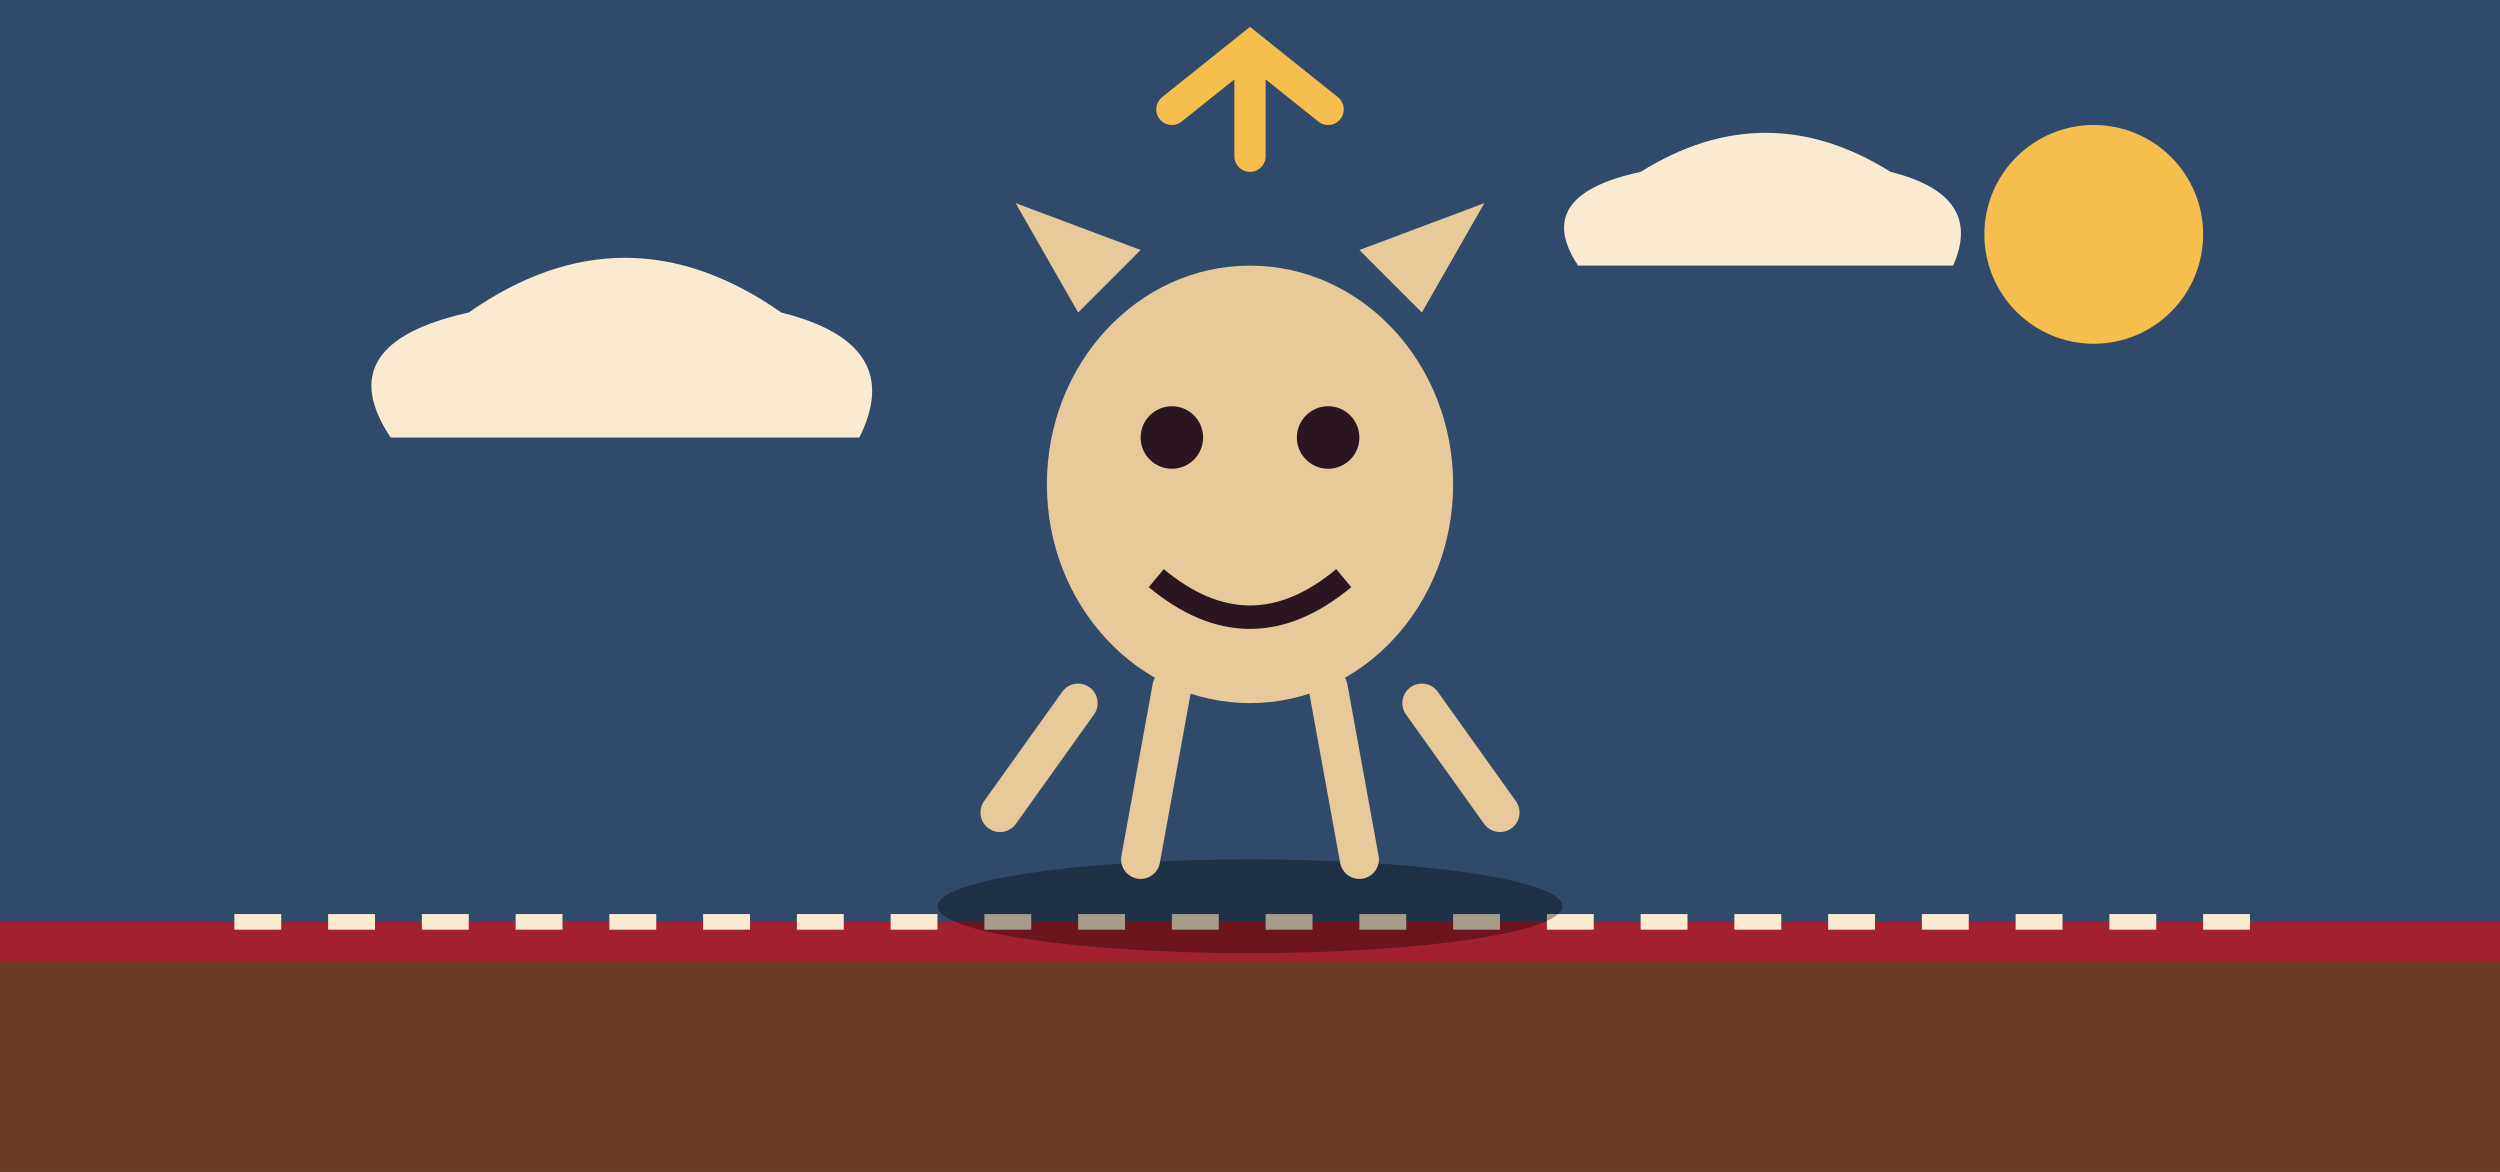
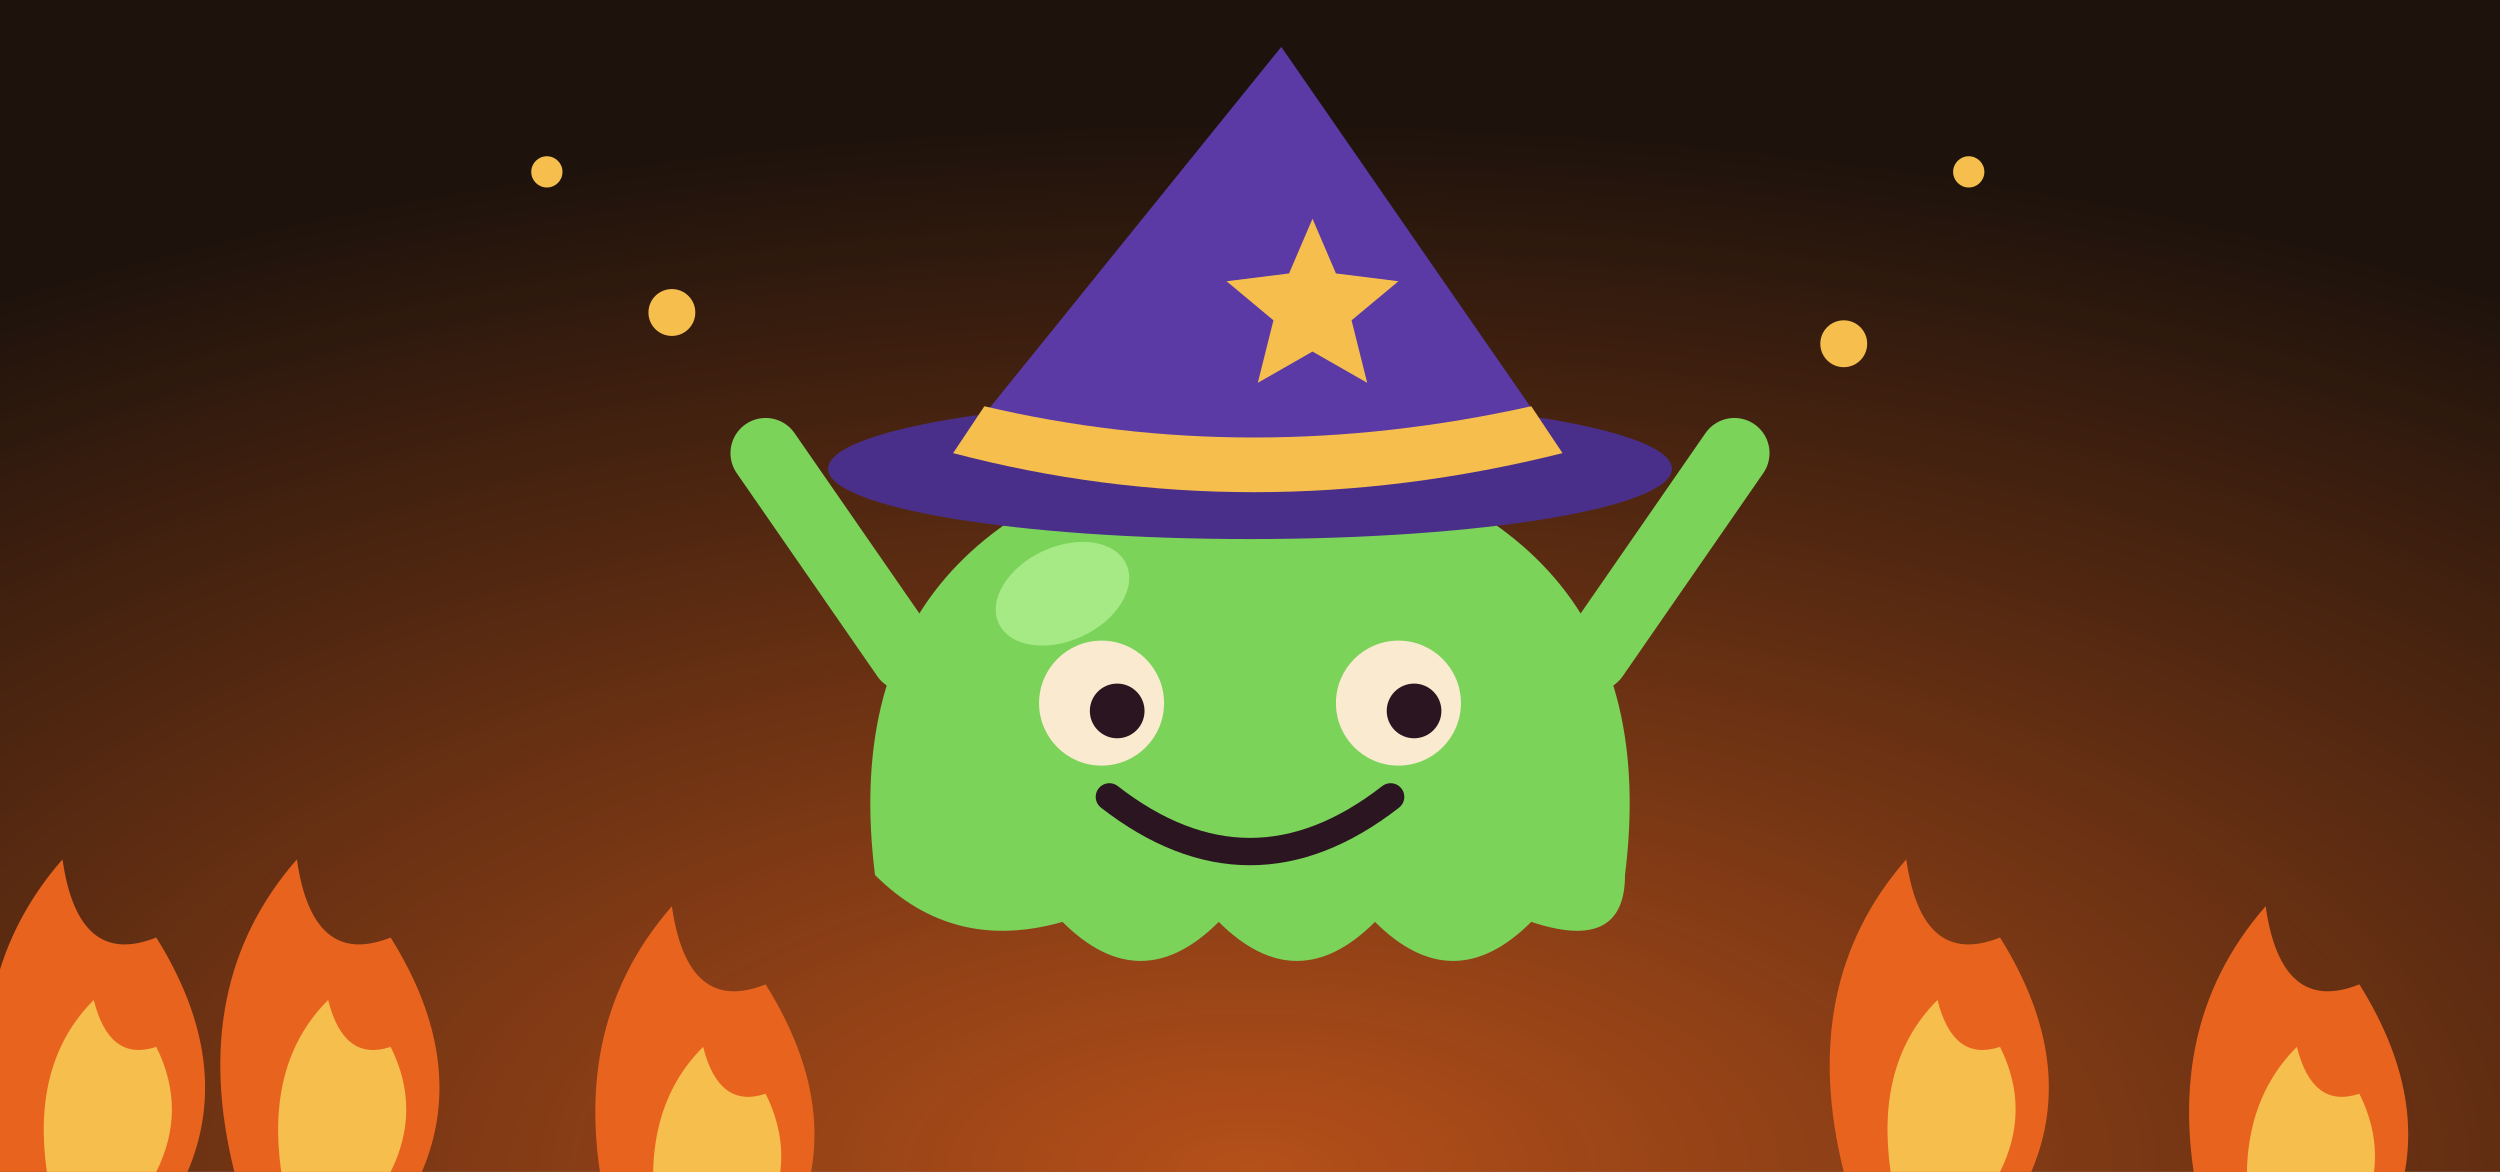
<svg xmlns="http://www.w3.org/2000/svg" viewBox="0 0 320 150" role="img" aria-hidden="true">
-   <rect width="320" height="150" fill="#2f4a6b" />
-   <rect y="118" width="320" height="32" fill="#6b3b24" />
-   <rect y="118" width="320" height="5" fill="#a3202f" />
-   <circle cx="268" cy="30" r="14" fill="#f6bf4d" />
-   <path d="M30 118h260" stroke="#f9ead0" stroke-width="2" stroke-dasharray="6 6" />
-   <g fill="#f9ead0">
-     <path d="M60 40q20-14 40 0q16 4 10 16h-60q-8-12 10-16z" />
-     <path d="M210 22q16-10 32 0q12 3 8 12h-48q-6-9 8-12z" />
+   <defs>
+     <radialGradient id="res" cx=".5" cy="1" r=".9">
+       <stop offset="0" stop-color="#e8641e" stop-opacity=".75" />
+       <stop offset="1" stop-color="#e8641e" stop-opacity="0" />
+     </radialGradient>
+   </defs>
+   <rect width="320" height="150" fill="#1d120c" />
+   <rect width="320" height="150" fill="url(#res)" />
+   <g id="llama">
+     <path d="M0 150q-6-24 8-40q2 14 12 10q10 16 4 30z" fill="#e8641e" />
+     <path d="M6 150q-2-14 6-22q2 8 8 6q4 8 0 16z" fill="#f6bf4d" />
  </g>
-   <ellipse cx="160" cy="116" rx="40" ry="6" fill="#00000055" />
-   <g>
-     <ellipse cx="160" cy="62" rx="26" ry="28" fill="#e8c99a" />
-     <circle cx="150" cy="56" r="4" fill="#2b1520" />
-     <circle cx="170" cy="56" r="4" fill="#2b1520" />
-     <path d="M148 74q12 10 24 0" stroke="#2b1520" stroke-width="3" fill="none" />
-     <path d="M138 40l-8-14 16 6zM182 40l8-14-16 6z" fill="#e8c99a" />
-     <path d="M138 90l-10 14M182 90l10 14M150 88l-4 22M170 88l4 22" stroke="#e8c99a" stroke-width="5" stroke-linecap="round" />
+   <use href="#llama" x="30" />
+   <use href="#llama" x="78" y="6" />
+   <use href="#llama" x="236" />
+   <use href="#llama" x="282" y="6" />
+   <g stroke="#7bd35a" stroke-width="9" stroke-linecap="round">
+     <path d="M116 84L98 58M204 84L222 58" />
  </g>
-   <path d="M160 20v-10M150 14l10-8 10 8" stroke="#f6bf4d" stroke-width="4" fill="none" stroke-linecap="round" />
+   <path d="M112 112Q106 64 160 56Q214 64 208 112Q208 122 196 118Q186 128 176 118Q166 128 156 118Q146 128 136 118Q122 122 112 112Z" fill="#7bd35a" />
+   <ellipse cx="136" cy="76" rx="9" ry="6" fill="#a6ea85" transform="rotate(-25 136 76)" />
+   <circle cx="141" cy="90" r="8" fill="#f9ead0" />
+   <circle cx="179" cy="90" r="8" fill="#f9ead0" />
+   <circle cx="143" cy="91" r="3.5" fill="#2b1520" />
+   <circle cx="181" cy="91" r="3.5" fill="#2b1520" />
+   <path d="M142 102Q160 116 178 102" stroke="#2b1520" stroke-width="3.5" fill="none" stroke-linecap="round" />
+   <ellipse cx="160" cy="60" rx="54" ry="9" fill="#4a2f8a" />
+   <path d="M122 58L164 6L200 58Z" fill="#5b3aa6" />
+   <path d="M126 52Q160 60 196 52L200 58Q160 68 122 58Z" fill="#f6bf4d" />
+   <path d="M168 28l3 7 8 1-6 5 2 8-7-4-7 4 2-8-6-5 8-1z" fill="#f6bf4d" />
+   <g fill="#f6bf4d">
+     <circle cx="86" cy="40" r="3" />
+     <circle cx="236" cy="44" r="3" />
+     <circle cx="252" cy="22" r="2" />
+     <circle cx="70" cy="22" r="2" />
+   </g>
</svg>
